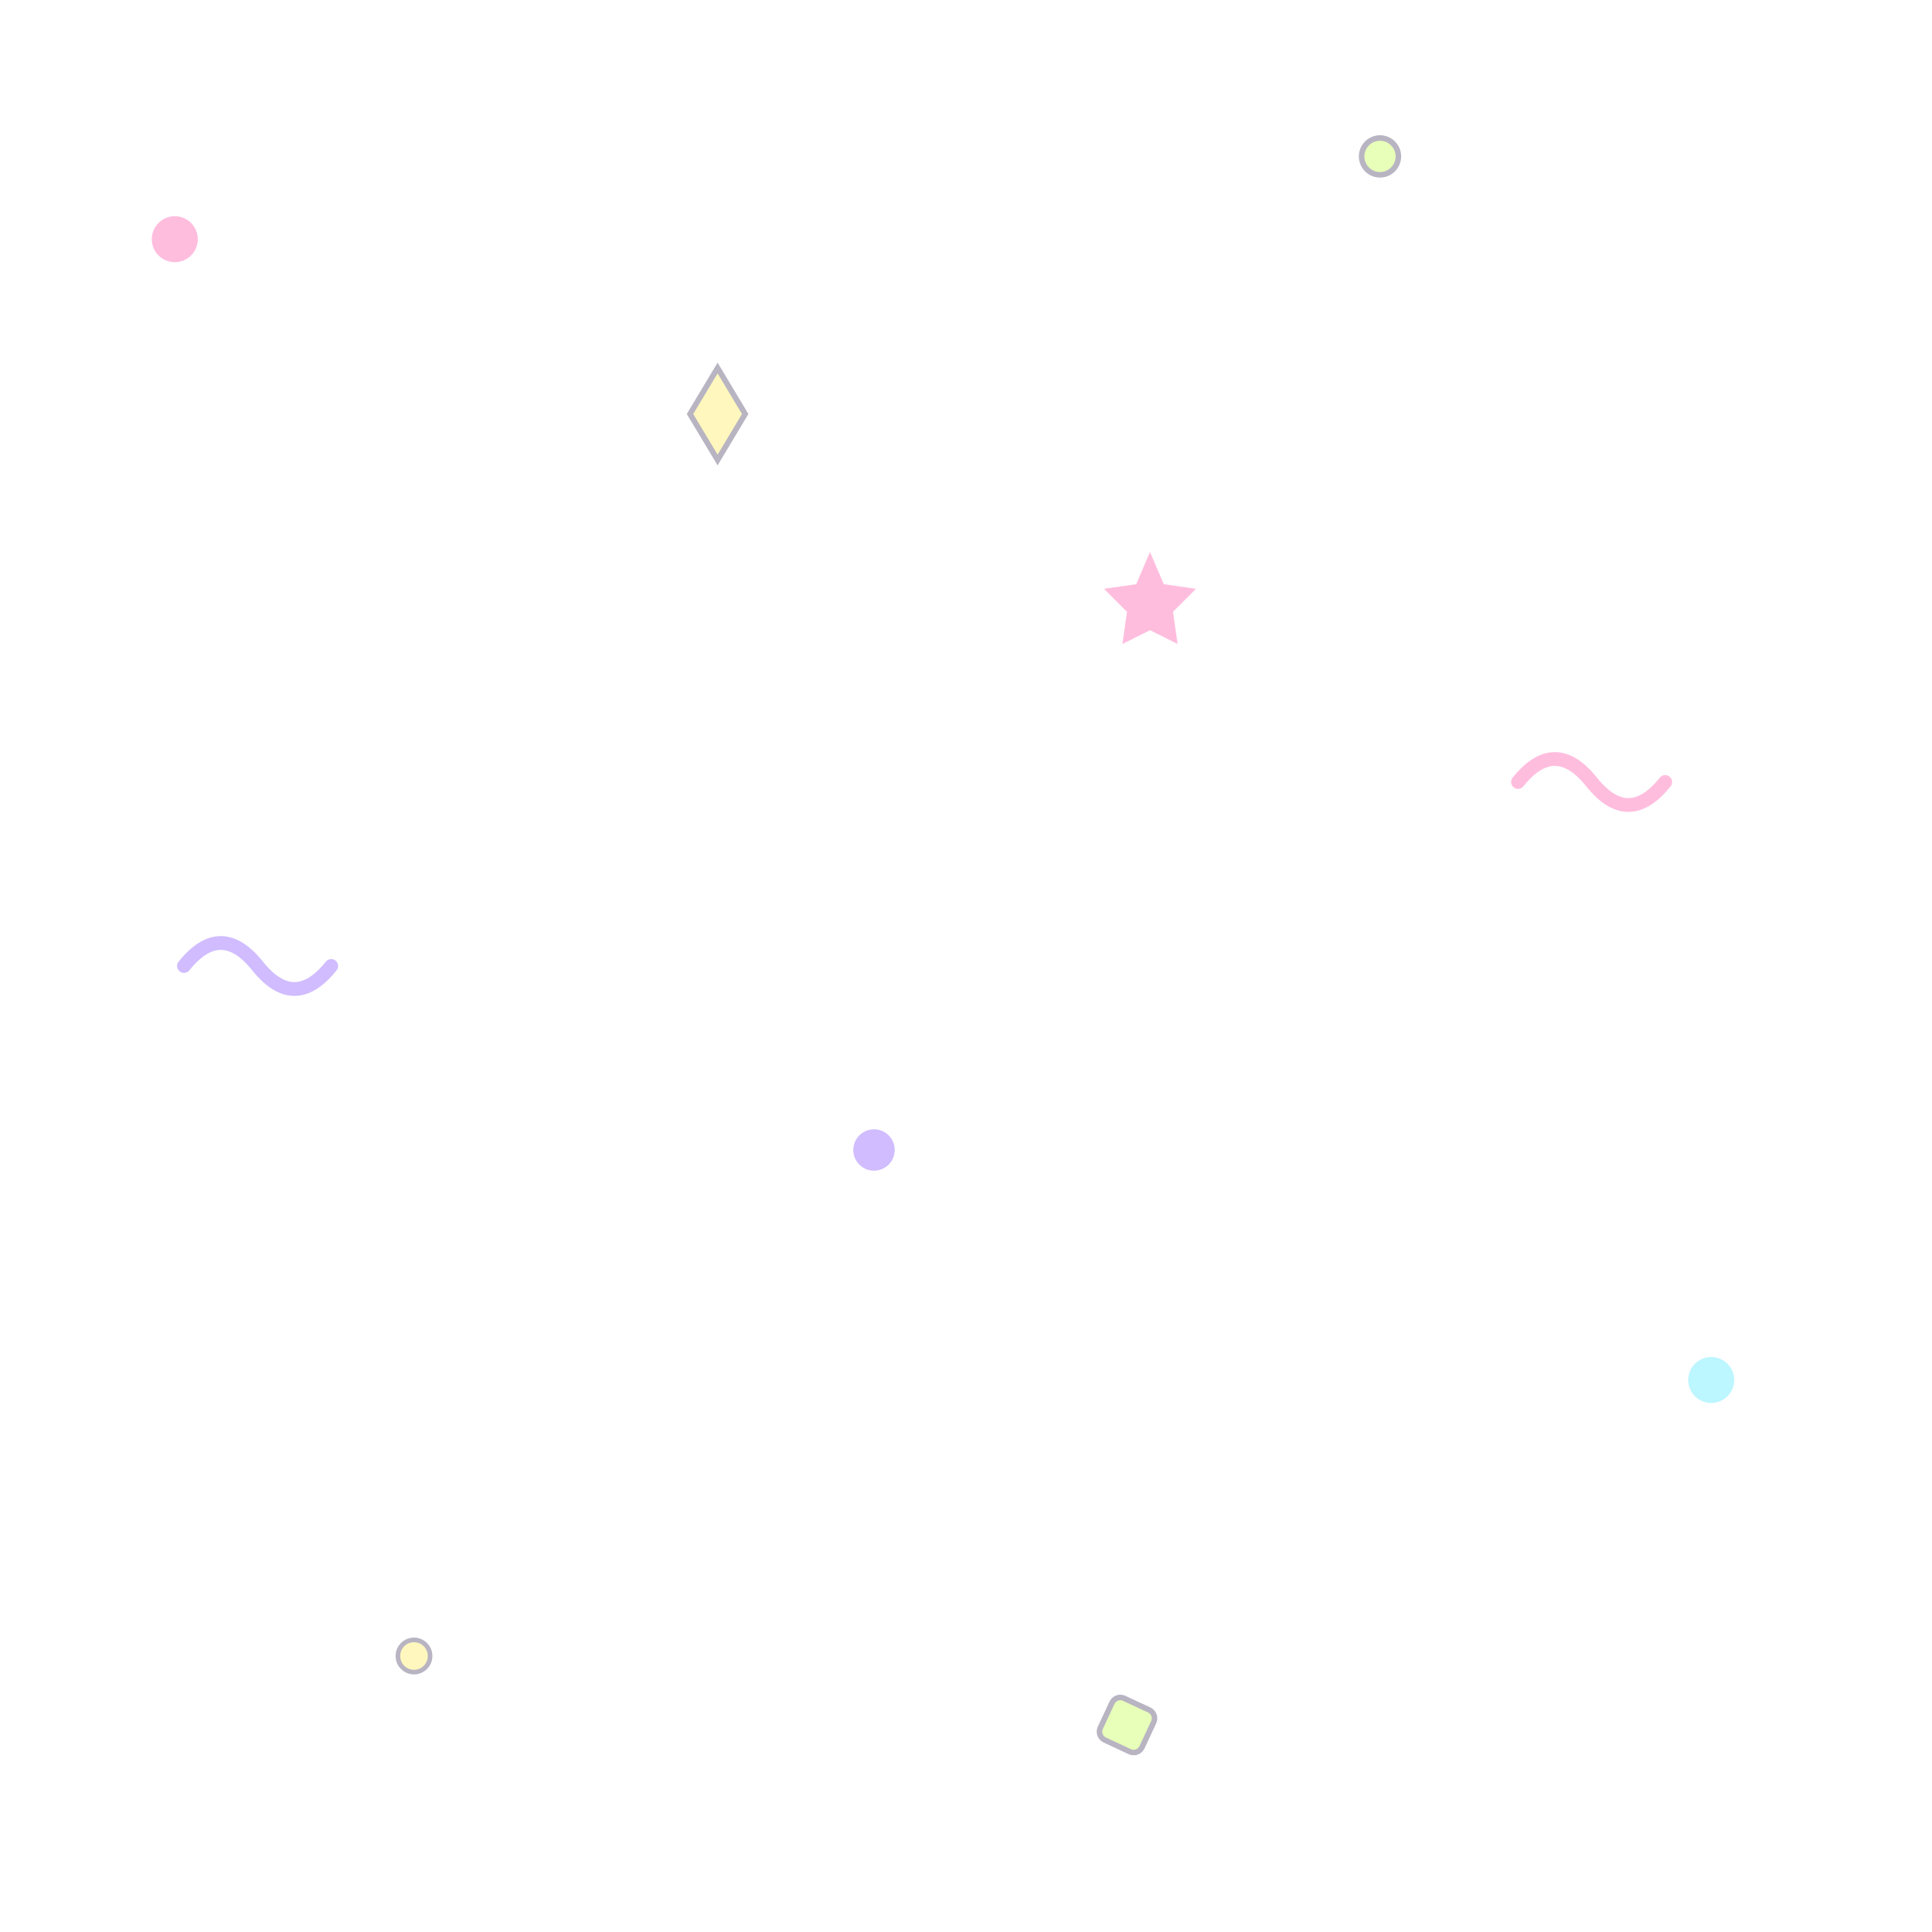
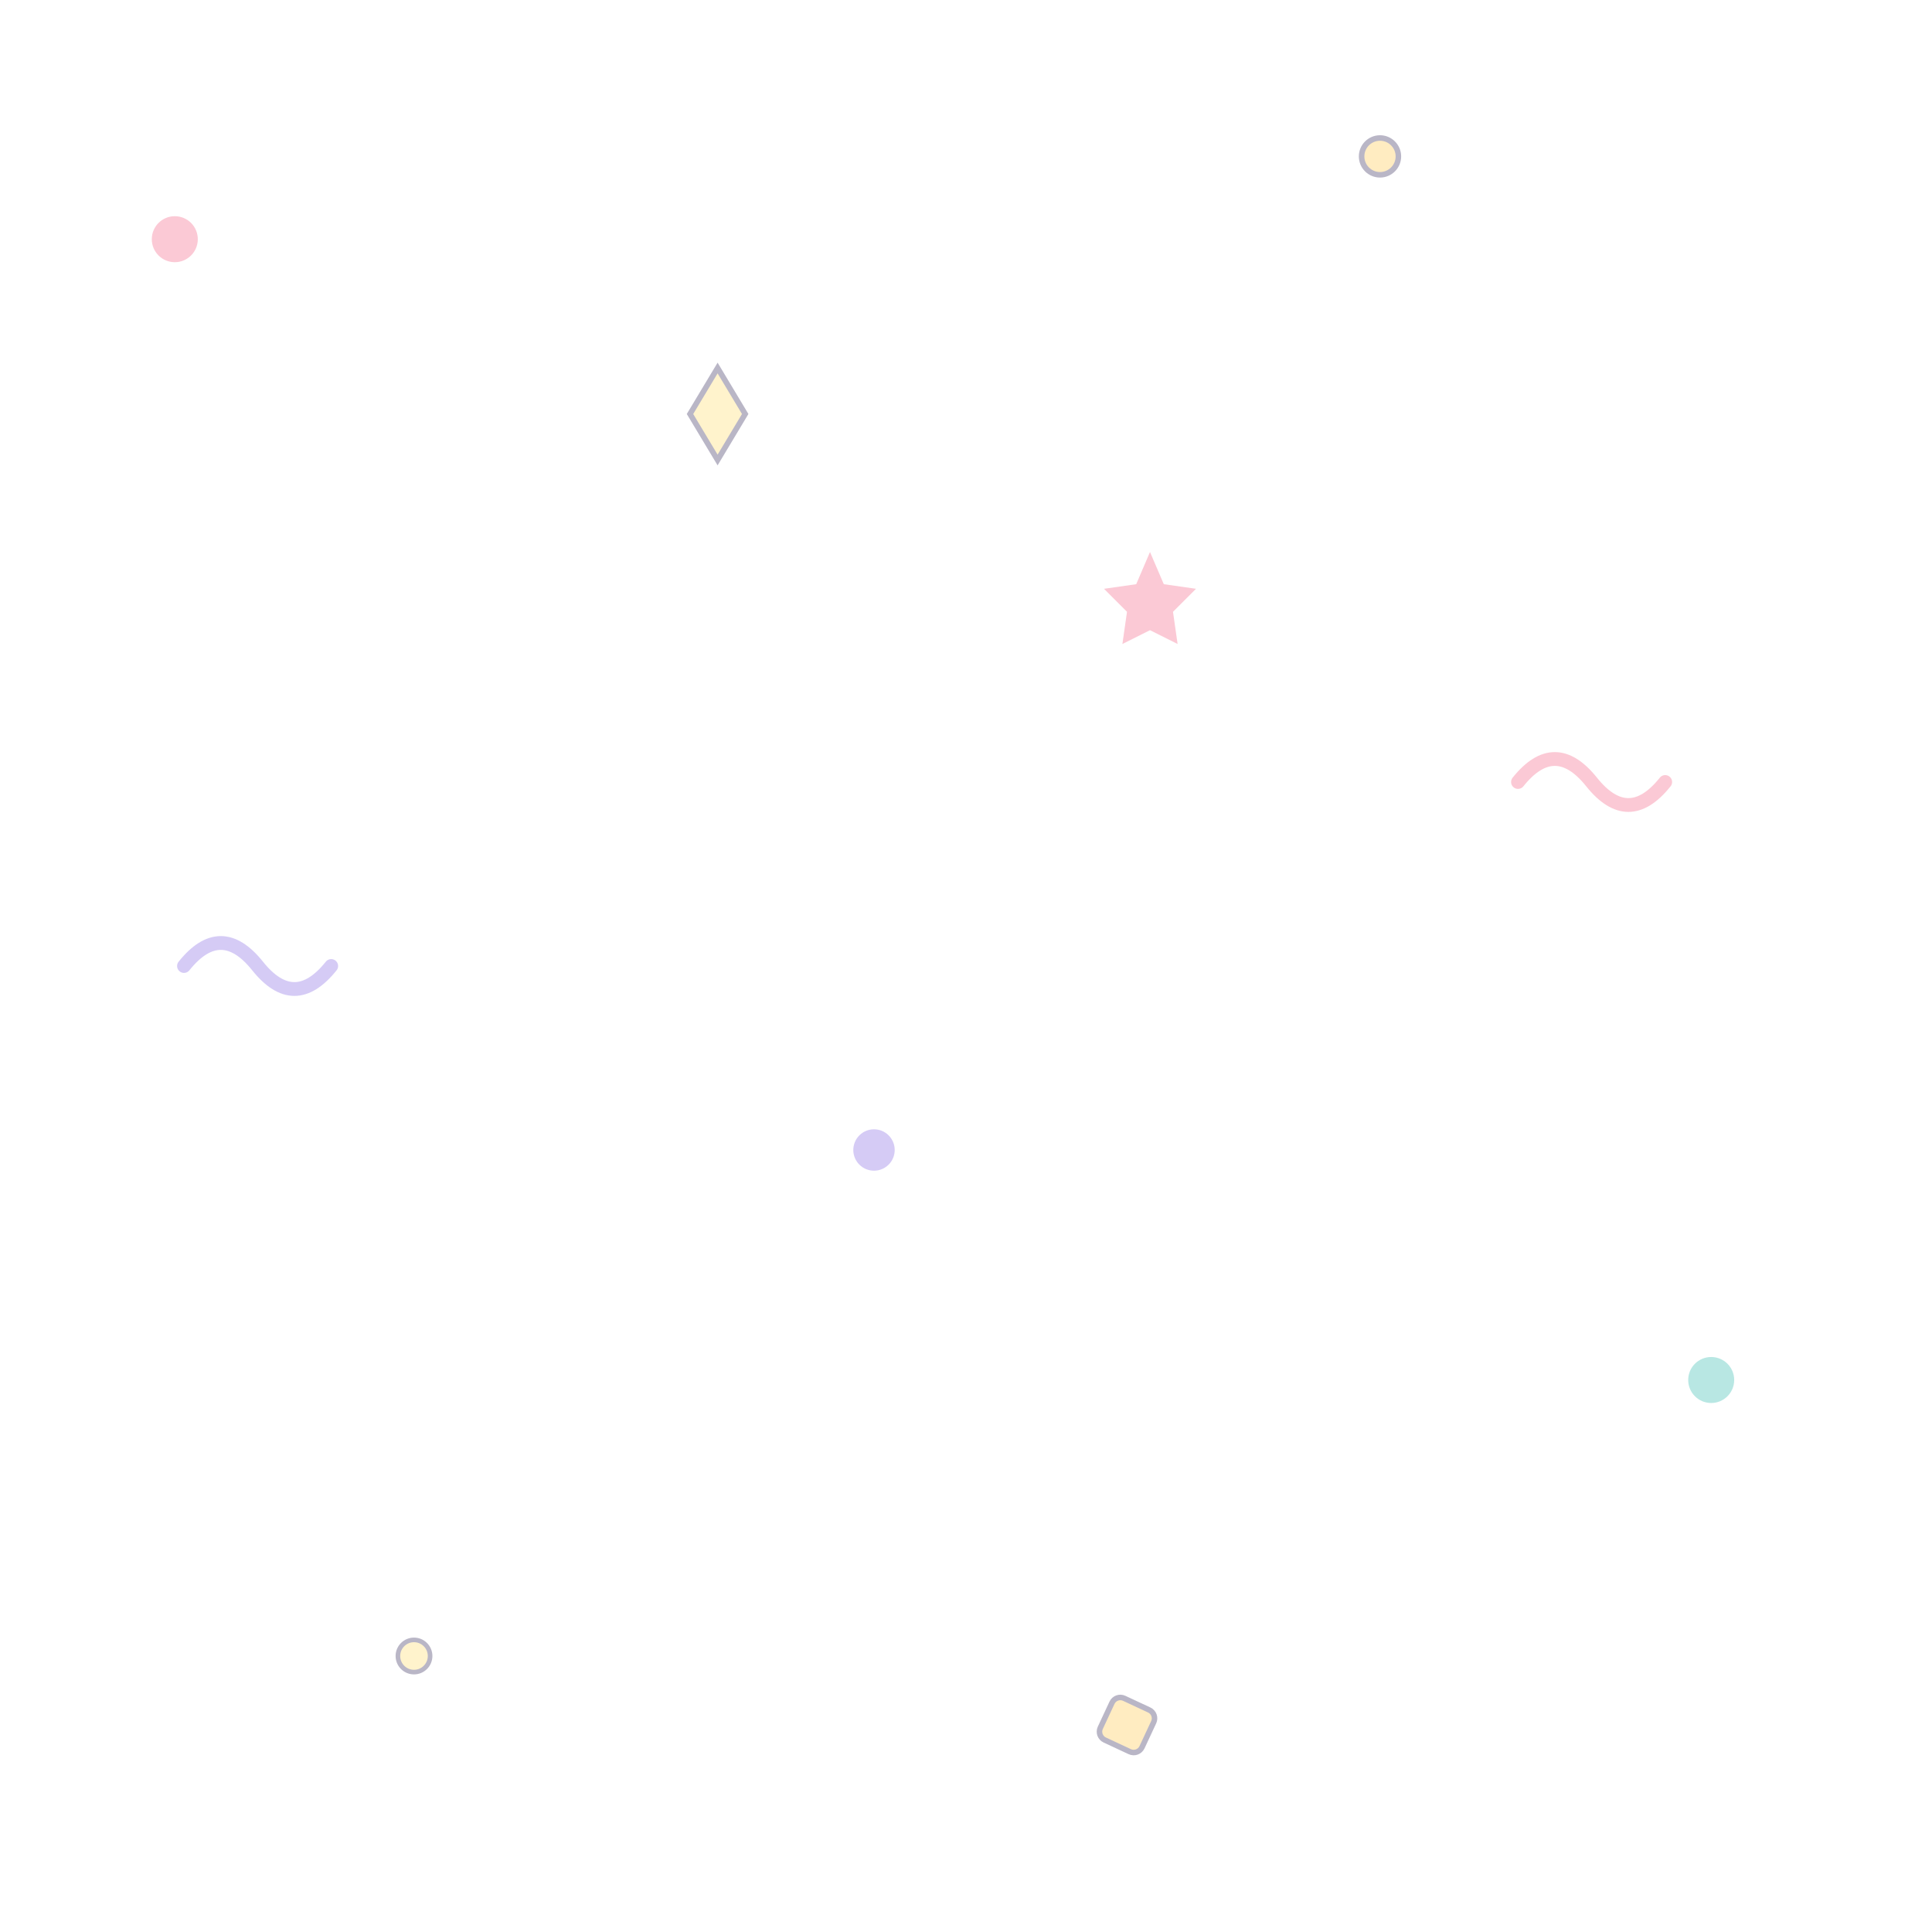
<svg xmlns="http://www.w3.org/2000/svg" width="560" height="560" viewBox="0 0 420 420" fill="none" opacity=".32">
-   <circle cx="38" cy="52" r="5" fill="#FF2E97" />
-   <circle cx="300" cy="34" r="4" fill="#B4FF1F" stroke="#1E1240" stroke-width="1.2" />
-   <circle cx="190" cy="250" r="4.5" fill="#6A2CFF" />
-   <circle cx="372" cy="300" r="5" fill="#2DE2FF" />
-   <circle cx="90" cy="360" r="3.5" fill="#FFE52E" stroke="#1E1240" stroke-width="1" />
-   <path d="M150 90 l6 -10 l6 10 l-6 10z" fill="#FFE52E" stroke="#1E1240" stroke-width="1.2" />
-   <path d="M330 170 q8 -10 16 0 t16 0" stroke="#FF2E97" stroke-width="3" stroke-linecap="round" />
-   <path d="M40 210 q8 -10 16 0 t16 0" stroke="#6A2CFF" stroke-width="3" stroke-linecap="round" />
-   <rect x="240" y="370" width="10" height="10" rx="2" transform="rotate(25 245 375)" fill="#B4FF1F" stroke="#1E1240" stroke-width="1.2" />
-   <path d="M250 120 l3 7 l7 1 l-5 5 l1 7 l-6 -3 l-6 3 l1 -7 l-5 -5 l7 -1z" fill="#FF2E97" />
+   <circle cx="38" cy="52" r="5" fill="#F2557A" />
+   <circle cx="300" cy="34" r="4" fill="#FFC23D" stroke="#24184D" stroke-width="1.2" />
+   <circle cx="190" cy="250" r="4.5" fill="#7B5BE0" />
+   <circle cx="372" cy="300" r="5" fill="#1FB5A8" />
+   <circle cx="90" cy="360" r="3.5" fill="#FFD95E" stroke="#24184D" stroke-width="1" />
+   <path d="M150 90 l6 -10 l6 10 l-6 10z" fill="#FFD95E" stroke="#24184D" stroke-width="1.2" />
+   <path d="M330 170 q8 -10 16 0 t16 0" stroke="#F2557A" stroke-width="3" stroke-linecap="round" />
+   <path d="M40 210 q8 -10 16 0 t16 0" stroke="#7B5BE0" stroke-width="3" stroke-linecap="round" />
+   <rect x="240" y="370" width="10" height="10" rx="2" transform="rotate(25 245 375)" fill="#FFC23D" stroke="#24184D" stroke-width="1.2" />
+   <path d="M250 120 l3 7 l7 1 l-5 5 l1 7 l-6 -3 l-6 3 l1 -7 l-5 -5 l7 -1z" fill="#F2557A" />
</svg>
